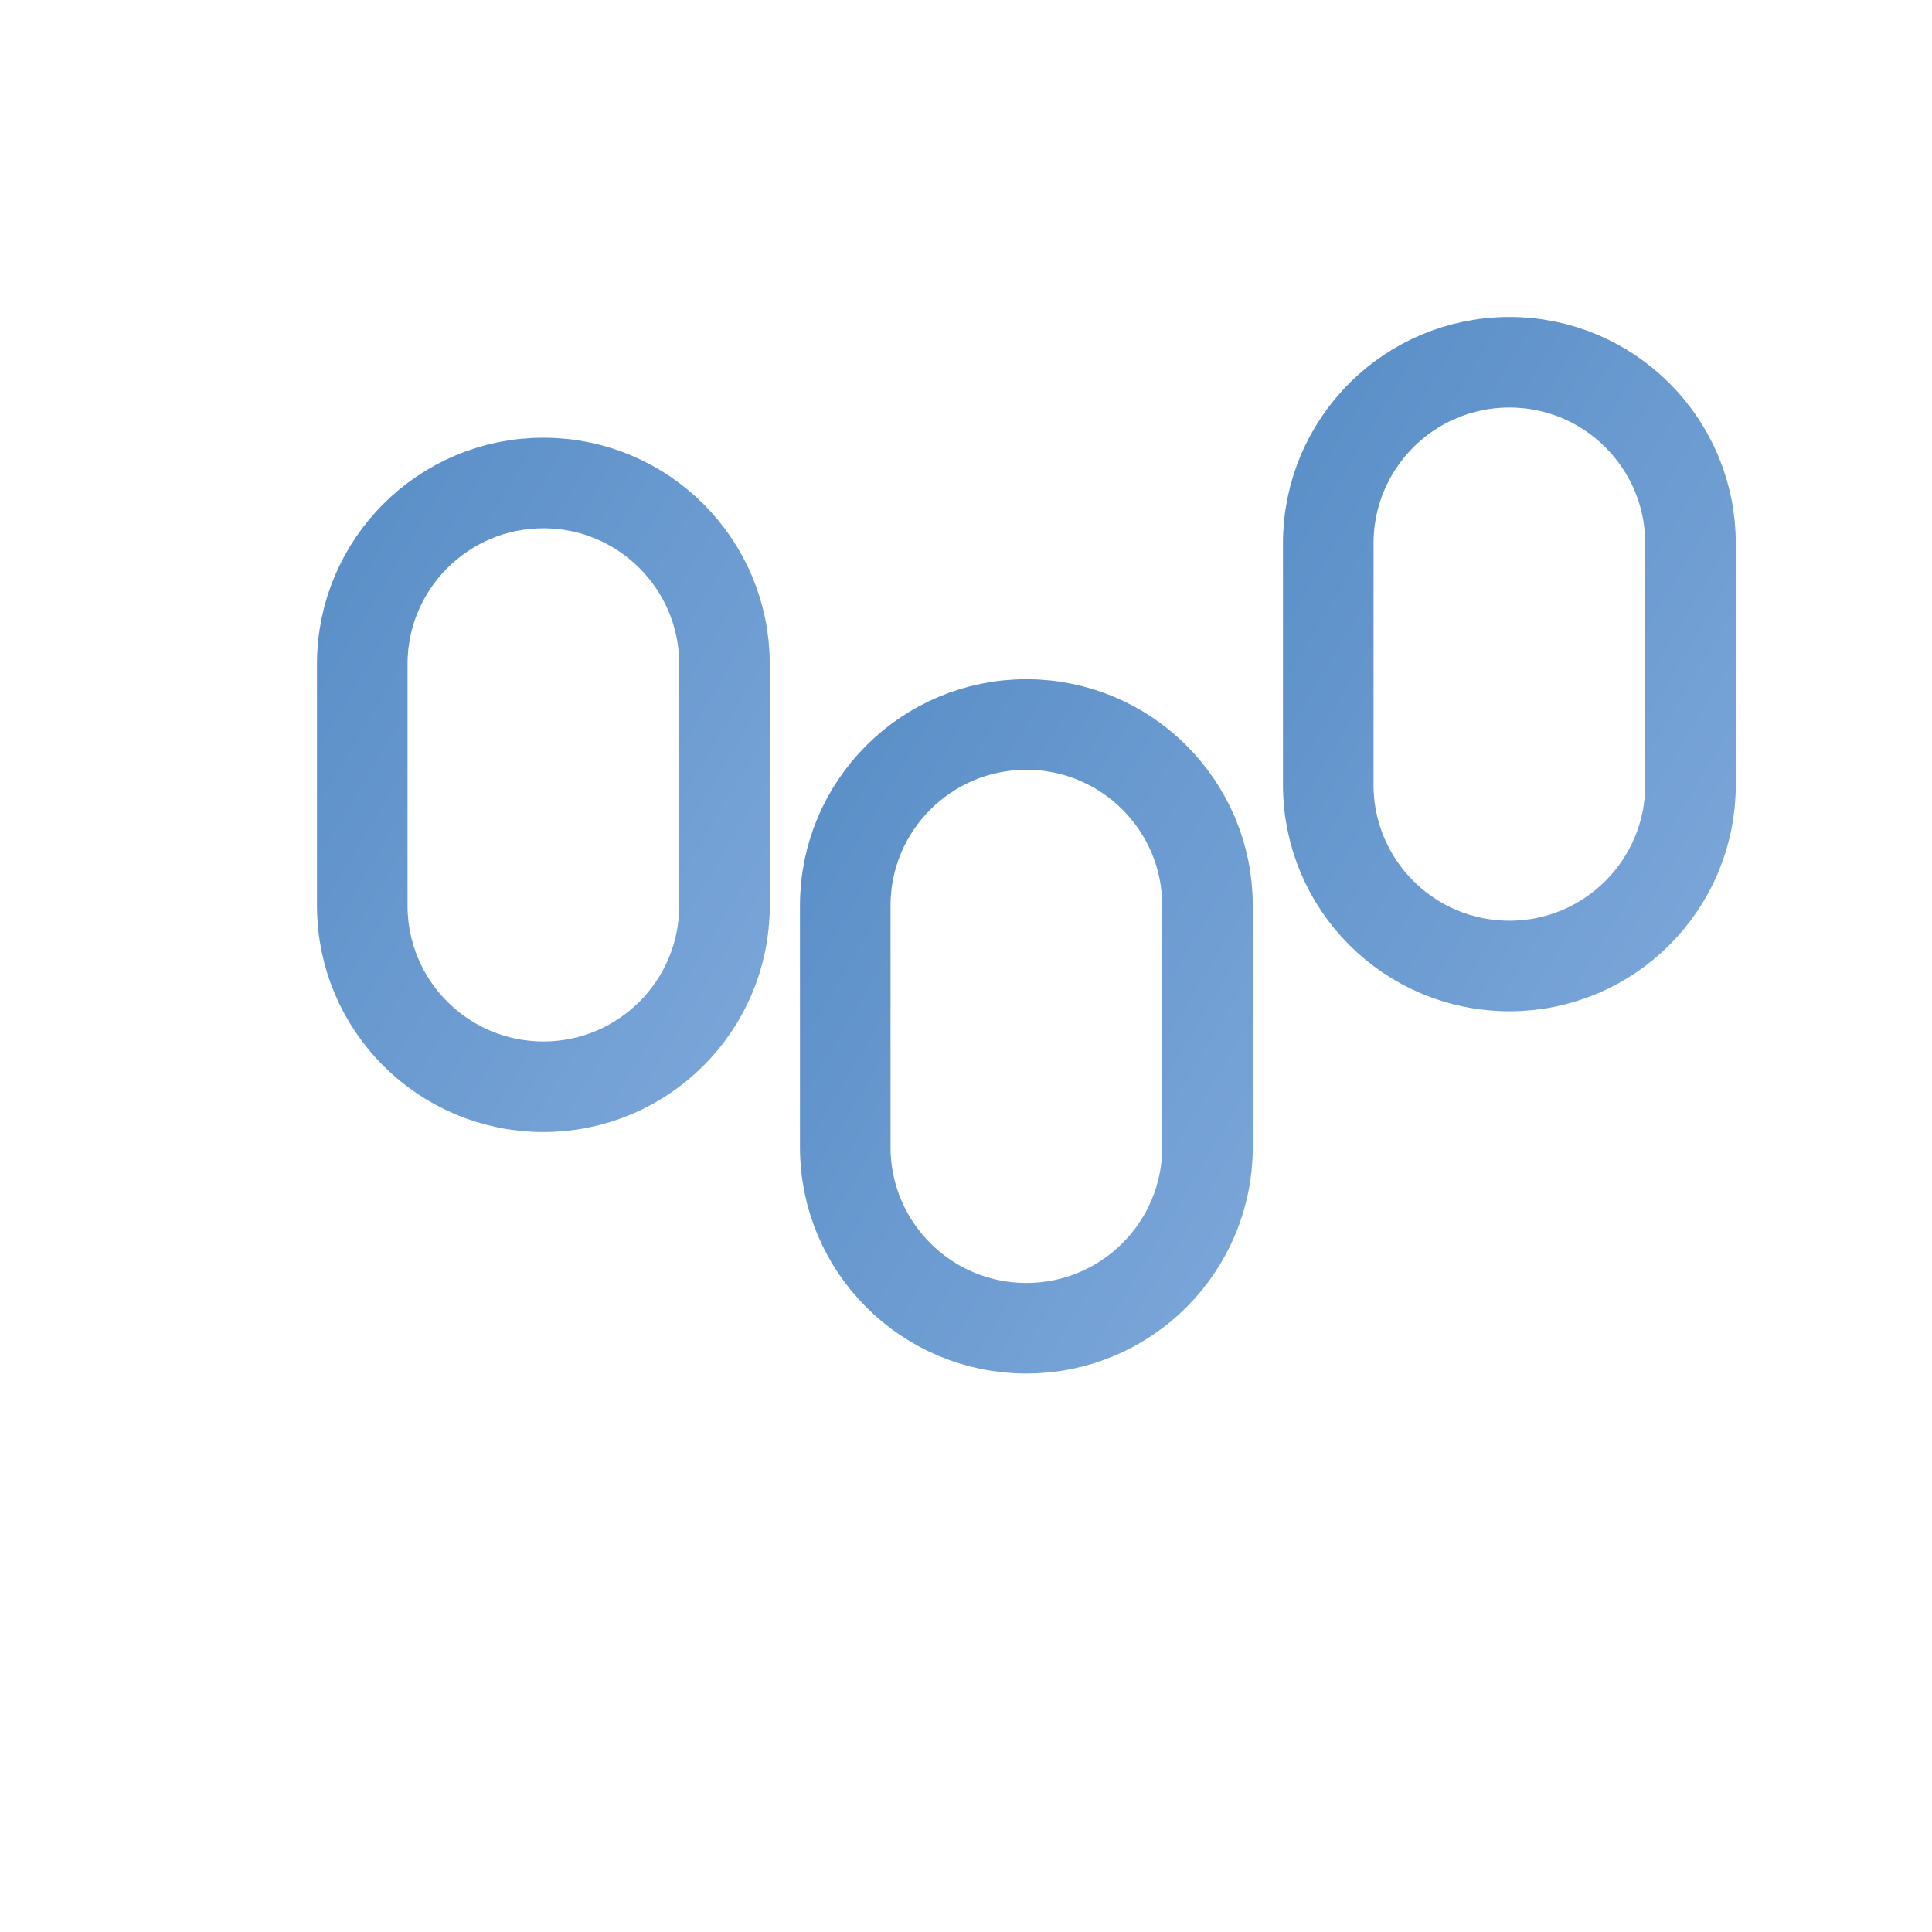
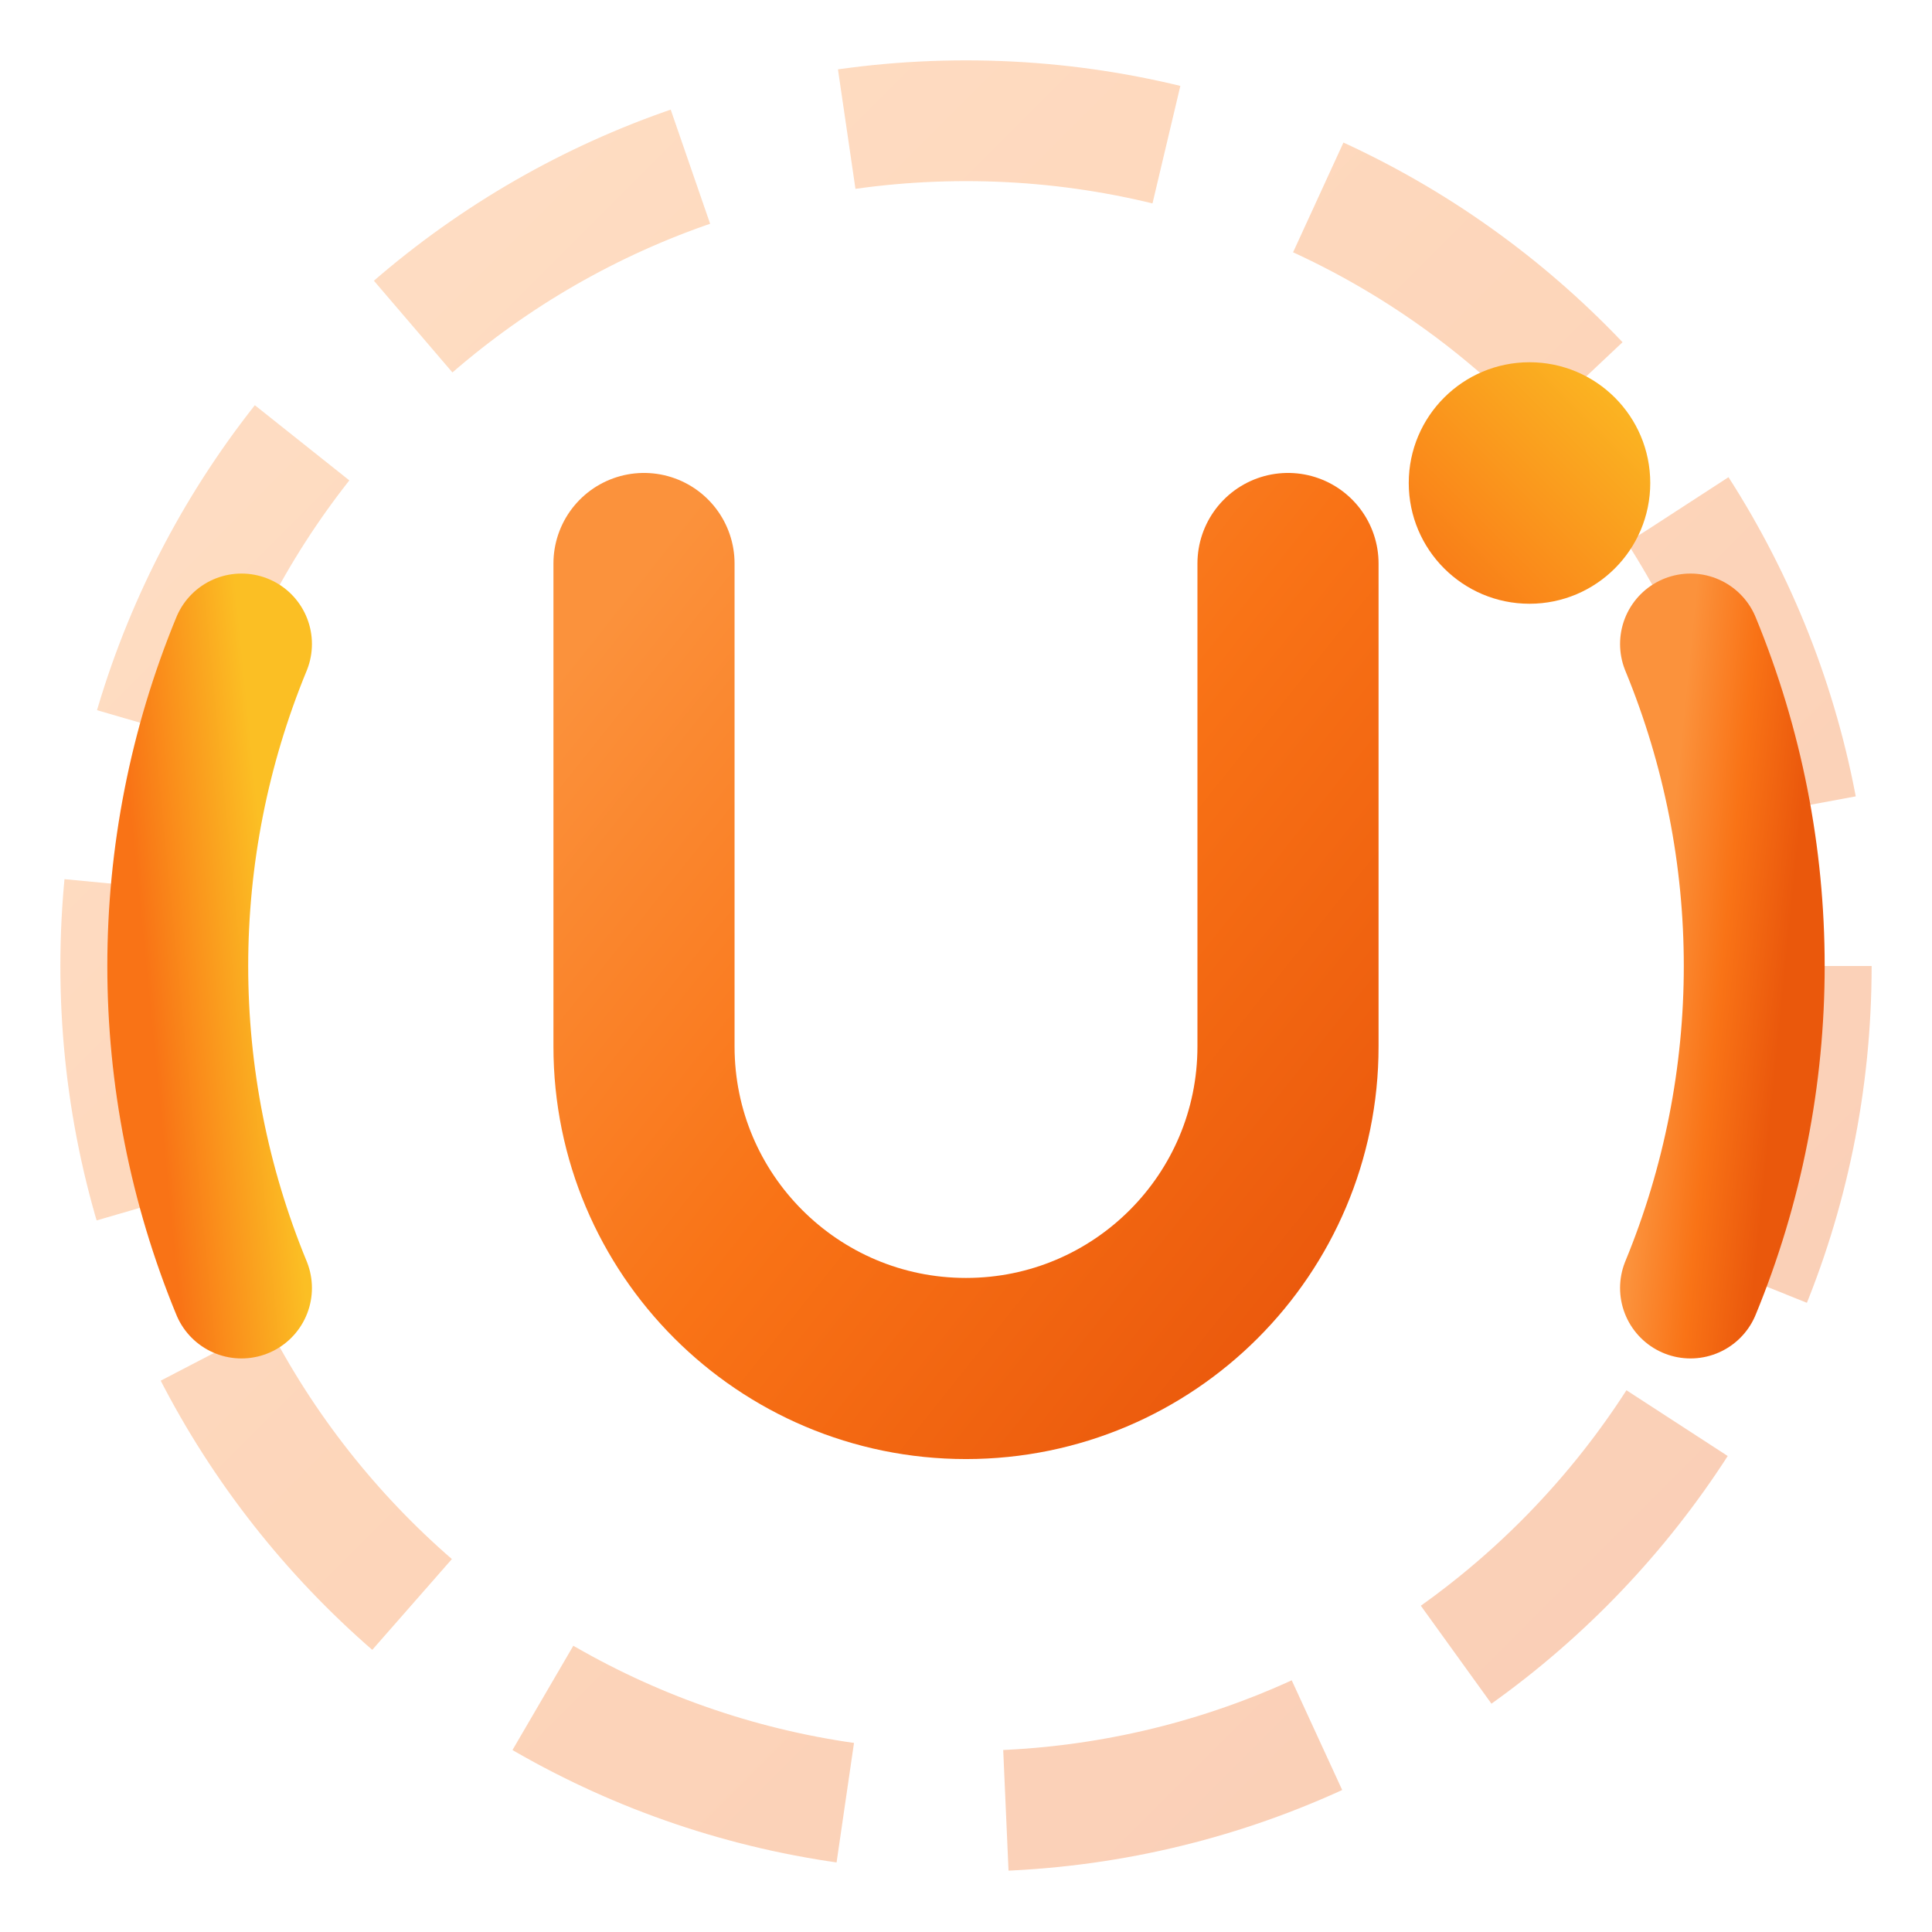
- <svg xmlns="http://www.w3.org/2000/svg" width="64" height="64">
+ <svg xmlns="http://www.w3.org/2000/svg" width="64" height="64" viewBox="0 0 48 48" fill="none">
  <defs>
-     <linearGradient id="chainGradient" x1="0%" y1="0%" x2="100%" y2="100%">
-       <stop offset="0%" style="stop-color:#5a8fc7;stop-opacity:1" />
-       <stop offset="100%" style="stop-color:#7aa5d9;stop-opacity:1" />
+     <linearGradient id="g1" x1="0%" y1="0%" x2="100%" y2="100%">
+       <stop offset="0%" stop-color="#fb923c" />
+       <stop offset="50%" stop-color="#f97316" />
+       <stop offset="100%" stop-color="#ea580c" />
+     </linearGradient>
+     <linearGradient id="g2" x1="100%" y1="0%" x2="0%" y2="100%">
+       <stop offset="0%" stop-color="#fbbf24" />
+       <stop offset="100%" stop-color="#f97316" />
    </linearGradient>
  </defs>
-   <rect x="12" y="16" width="12" height="20" rx="6" fill="none" stroke="url(#chainGradient)" stroke-width="3" />
-   <rect x="28" y="24" width="12" height="20" rx="6" fill="none" stroke="url(#chainGradient)" stroke-width="3" />
-   <rect x="44" y="12" width="12" height="20" rx="6" fill="none" stroke="url(#chainGradient)" stroke-width="3" />
+   <ellipse cx="24" cy="24" rx="21" ry="21" fill="none" stroke="url(#g1)" stroke-width="3" stroke-dasharray="8 4" opacity="0.3" />
+   <path d="M6 32 A21 21 0 0 1 6 16" fill="none" stroke="url(#g2)" stroke-width="3.5" stroke-linecap="round" />
+   <path d="M42 16 A21 21 0 0 1 42 32" fill="none" stroke="url(#g1)" stroke-width="3.5" stroke-linecap="round" />
+   <path d="M16 14v12a8 8 0 0 0 16 0V14" fill="none" stroke="url(#g1)" stroke-width="4.5" stroke-linecap="round" />
+   <circle cx="38" cy="12" r="3" fill="url(#g2)" />
</svg>
